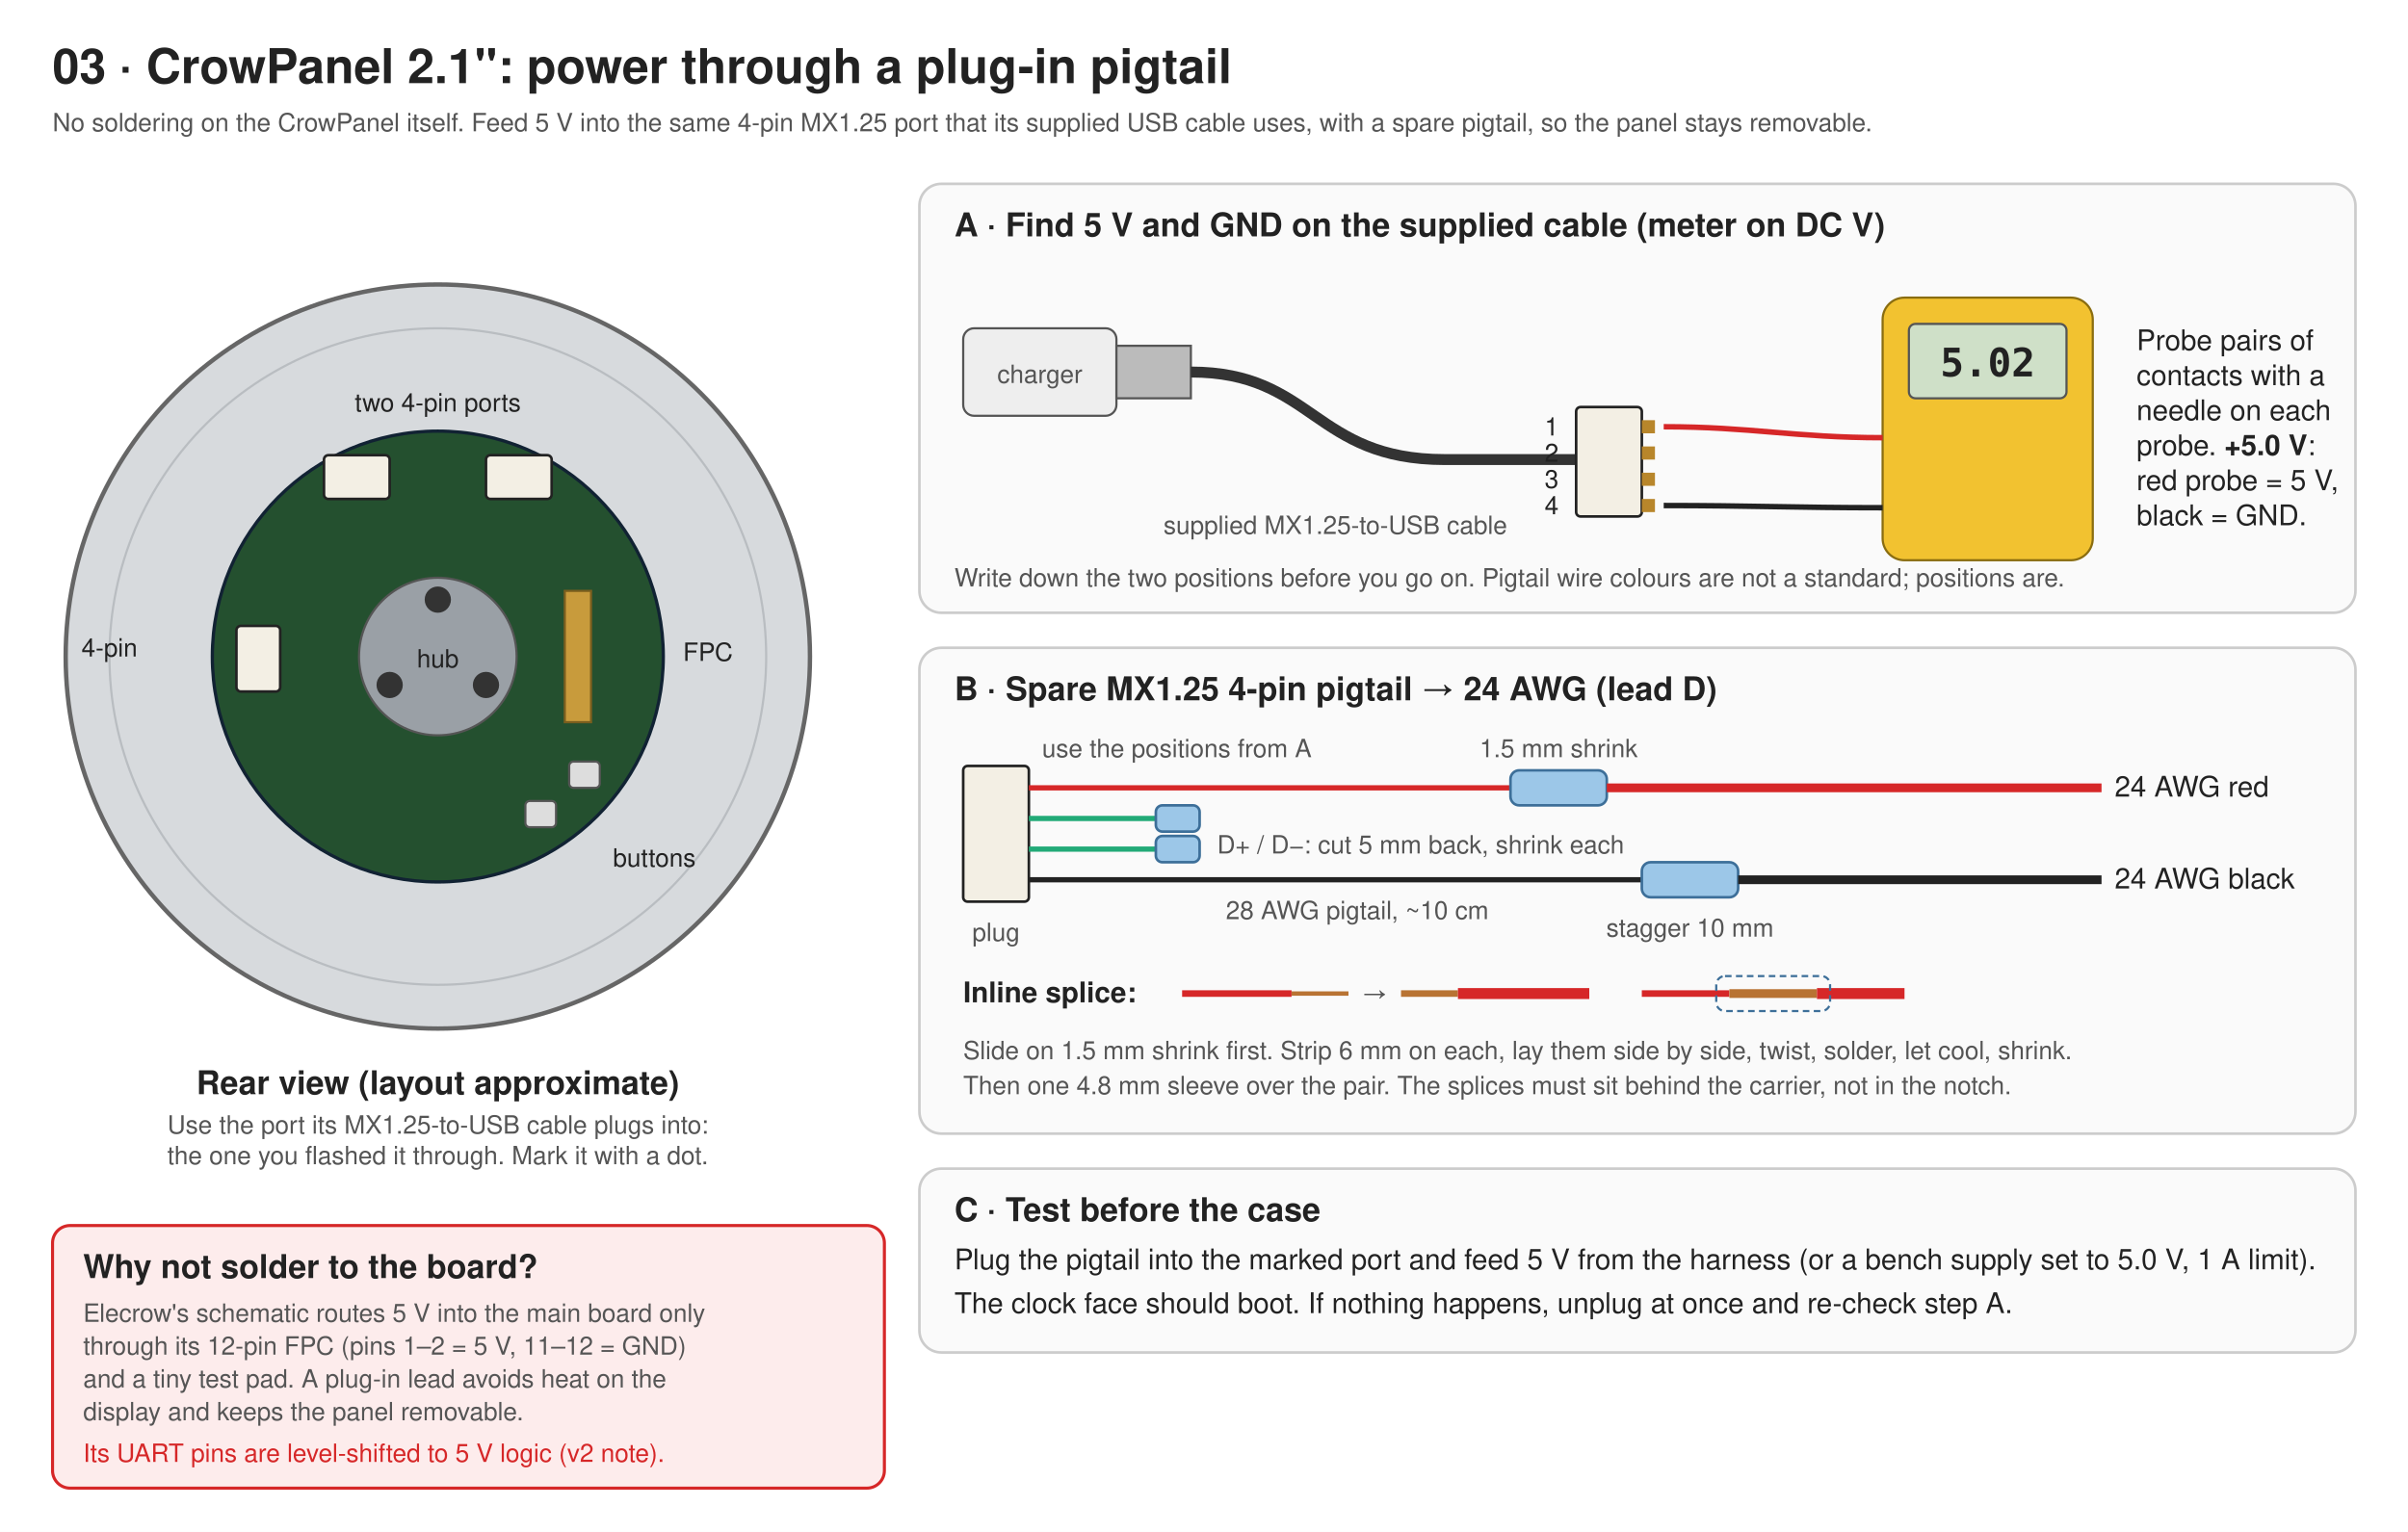
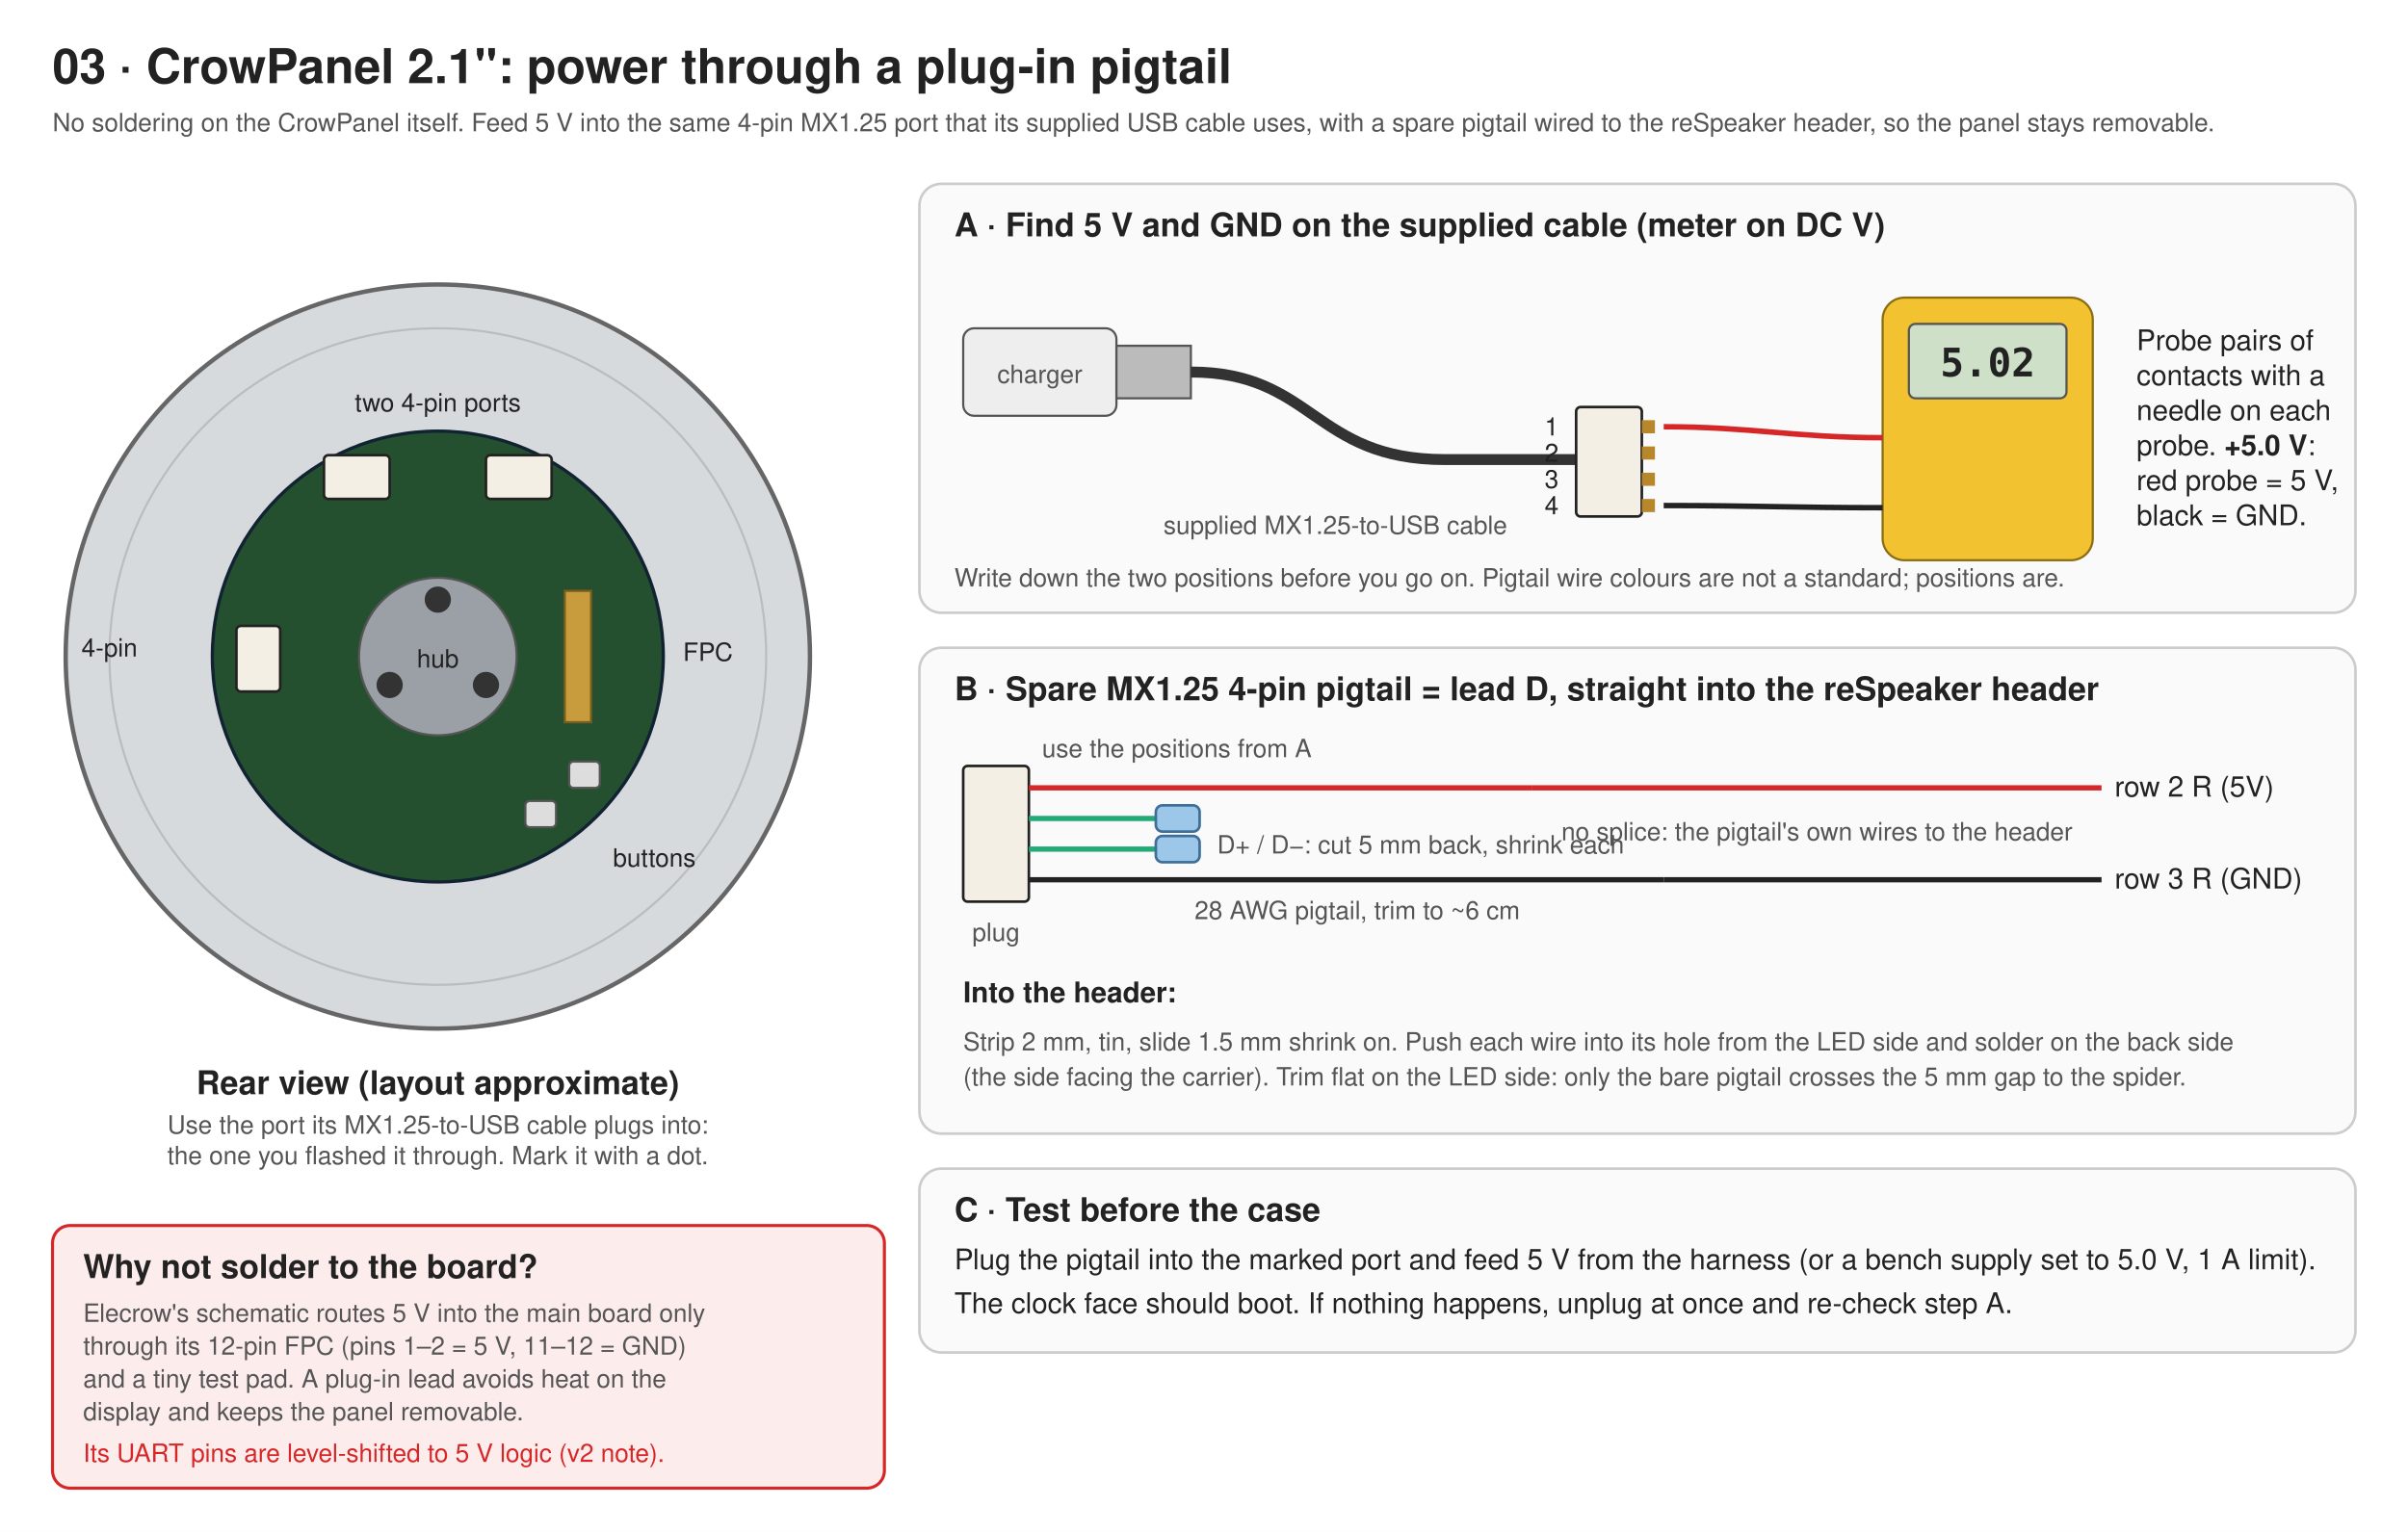
<svg xmlns="http://www.w3.org/2000/svg" viewBox="0 0 1100 700" width="1100" height="700" role="img" aria-label="CrowPanel: power through a plug-in MX1.25 pigtail">
  <style>
  text{font-family:Helvetica,Arial,sans-serif;fill:#222}
  .h{font-size:22px;font-weight:700}
  .b{font-size:15px;font-weight:700}
  .t{font-size:13px}
  .s{font-size:11.5px;fill:#555}
  .wt{fill:#fff}
  .hs{fill:#9cc7e8;stroke:#3d6f99;stroke-width:1.2}
  .warn{fill:#fdecec;stroke:#d62728;stroke-width:1.4}
  .card{fill:#fafafa;stroke:#ccc;stroke-width:1.2}
</style>
  <rect width="1100" height="700" fill="#fff" />
  <text x="24" y="38" class="h">03 · CrowPanel 2.1": power through a plug-in pigtail</text>
-   <text x="24" y="60" class="s">No soldering on the CrowPanel itself. Feed 5 V into the same 4-pin MX1.25 port that its supplied USB cable uses, with a spare pigtail, so the panel stays removable.</text>
+   <text x="24" y="60" class="s">No soldering on the CrowPanel itself. Feed 5 V into the same 4-pin MX1.25 port that its supplied USB cable uses, with a spare pigtail wired to the reSpeaker header, so the panel stays removable.</text>
  <g transform="translate(200,300)">
    <circle r="170" fill="#d7dadd" stroke="#666" stroke-width="2" />
    <circle r="150" fill="none" stroke="#b9bdc1" stroke-width="1" />
    <circle r="103" fill="#24502f" stroke="#123" stroke-width="1.5" />
    <circle r="36" fill="#9aa0a6" stroke="#555" />
    <g fill="#333">
      <circle cx="0" cy="-26" r="6" />
      <circle cx="22" cy="13" r="6" />
      <circle cx="-22" cy="13" r="6" />
    </g>
    <text x="0" y="5" class="s" text-anchor="middle" style="fill:#222">hub</text>
    <g fill="#f3efe4" stroke="#222" stroke-width="1.2">
      <rect x="-52" y="-92" width="30" height="20" rx="2" />
      <rect x="22" y="-92" width="30" height="20" rx="2" />
      <rect x="-92" y="-14" width="20" height="30" rx="2" />
    </g>
    <rect x="58" y="-30" width="12" height="60" fill="#c89b3c" stroke="#7a5e1e" />
    <g fill="#ddd" stroke="#555">
      <rect x="60" y="48" width="14" height="12" rx="2" />
      <rect x="40" y="66" width="14" height="12" rx="2" />
    </g>
    <text x="0" y="-112" class="s" text-anchor="middle" style="fill:#222">two 4-pin ports</text>
    <text x="-150" y="0" class="s" text-anchor="middle" style="fill:#222">4-pin</text>
    <text x="112" y="2" class="s" style="fill:#222">FPC</text>
    <text x="80" y="96" class="s" style="fill:#222">buttons</text>
    <text x="0" y="200" class="b" text-anchor="middle">Rear view (layout approximate)</text>
    <text x="0" y="218" class="s" text-anchor="middle">Use the port its MX1.25-to-USB cable plugs into:</text>
    <text x="0" y="232" class="s" text-anchor="middle">the one you flashed it through. Mark it with a dot.</text>
  </g>
  <rect x="420" y="84" width="656" height="196" rx="10" class="card" />
  <text x="436" y="108" class="b">A · Find 5 V and GND on the supplied cable (meter on DC V)</text>
  <rect x="440" y="150" width="70" height="40" rx="5" fill="#eee" stroke="#555" />
  <text x="475" y="175" class="s" text-anchor="middle">charger</text>
  <rect x="510" y="158" width="34" height="24" fill="#bbb" stroke="#555" />
  <path d="M544 170 C600 170 600 210 660 210 H720" stroke="#333" stroke-width="5" fill="none" />
  <text x="610" y="244" class="s" text-anchor="middle">supplied MX1.25-to-USB cable</text>
  <rect x="720" y="186" width="30" height="50" rx="2" fill="#f3efe4" stroke="#222" stroke-width="1.2" />
  <g fill="#b8862b">
    <rect x="750" y="192" width="6" height="6" />
    <rect x="750" y="204" width="6" height="6" />
    <rect x="750" y="216" width="6" height="6" />
    <rect x="750" y="228" width="6" height="6" />
  </g>
  <g class="s">
    <text x="712" y="199" text-anchor="end">1</text>
    <text x="712" y="211" text-anchor="end">2</text>
    <text x="712" y="223" text-anchor="end">3</text>
    <text x="712" y="235" text-anchor="end">4</text>
  </g>
  <rect x="860" y="136" width="96" height="120" rx="10" fill="#f2c230" stroke="#8a6d10" />
  <rect x="872" y="148" width="72" height="34" rx="3" fill="#cfe0c8" stroke="#555" />
  <text x="908" y="172" text-anchor="middle" style="font-family:Menlo,monospace;font-size:18px;font-weight:700">5.02</text>
  <path d="M860 200 C820 200 800 195 760 195" stroke="#d62728" stroke-width="2.5" fill="none" />
  <path d="M860 232 C820 232 800 231 760 231" stroke="#222" stroke-width="2.5" fill="none" />
  <text x="976" y="160" class="t">Probe pairs of</text>
  <text x="976" y="176" class="t">contacts with a</text>
  <text x="976" y="192" class="t">needle on each</text>
  <text x="976" y="208" class="t">probe. <tspan font-weight="700">+5.0 V</tspan>:</text>
  <text x="976" y="224" class="t">red probe = 5 V,</text>
  <text x="976" y="240" class="t">black = GND.</text>
  <text x="436" y="268" class="s">Write down the two positions before you go on. Pigtail wire colours are not a standard; positions are.</text>
  <rect x="420" y="296" width="656" height="222" rx="10" class="card" />
-   <text x="436" y="320" class="b">B · Spare MX1.25 4-pin pigtail → 24 AWG (lead D)</text>
+   <text x="436" y="320" class="b">B · Spare MX1.25 4-pin pigtail = lead D, straight into the reSpeaker header</text>
  <rect x="440" y="350" width="30" height="62" rx="2" fill="#f3efe4" stroke="#222" stroke-width="1.2" />
  <g stroke-width="2.4" fill="none">
    <path d="M470 360 H700" stroke="#d62728" />
    <path d="M470 374 H530" stroke="#2a7" />
    <path d="M470 388 H530" stroke="#2a7" />
    <path d="M470 402 H760" stroke="#222" />
  </g>
  <rect x="528" y="368" width="20" height="12" rx="3" class="hs" />
  <rect x="528" y="382" width="20" height="12" rx="3" class="hs" />
  <text x="556" y="390" class="s">D+ / D−: cut 5 mm back, shrink each</text>
-   <rect x="690" y="352" width="44" height="16" rx="4" class="hs" />
-   <rect x="750" y="394" width="44" height="16" rx="4" class="hs" />
-   <path d="M734 360 H960" stroke="#d62728" stroke-width="4" />
-   <path d="M794 402 H960" stroke="#222" stroke-width="4" />
-   <text x="712" y="346" class="s" text-anchor="middle">1.5 mm shrink</text>
-   <text x="772" y="428" class="s" text-anchor="middle">stagger 10 mm</text>
-   <text x="966" y="364" class="t">24 AWG red</text>
-   <text x="966" y="406" class="t">24 AWG black</text>
+   <path d="M700 360 H960" stroke="#d62728" stroke-width="2.4" />
+   <path d="M760 402 H960" stroke="#222" stroke-width="2.4" />
+   <text x="830" y="384" class="s" text-anchor="middle">no splice: the pigtail's own wires to the header</text>
+   <text x="966" y="364" class="t">row 2 R (5V)</text>
+   <text x="966" y="406" class="t">row 3 R (GND)</text>
  <text x="455" y="430" class="s" text-anchor="middle">plug</text>
  <text x="476" y="346" class="s">use the positions from A</text>
  <text x="610" y="376" class="s" text-anchor="middle" />
-   <text x="620" y="420" class="s" text-anchor="middle">28 AWG pigtail, ~10 cm</text>
+   <text x="620" y="420" class="s" text-anchor="middle">28 AWG pigtail, trim to ~6 cm</text>
  <g transform="translate(440,446)">
-     <text x="0" y="12" class="t" font-weight="700">Inline splice:</text>
-     <path d="M100 8 H150" stroke="#d62728" stroke-width="3" />
-     <path d="M150 8 H176" stroke="#b87333" stroke-width="2" />
-     <path d="M200 8 H226" stroke="#b87333" stroke-width="3" />
-     <path d="M226 8 H286" stroke="#d62728" stroke-width="5" />
-     <text x="188" y="12" class="s" text-anchor="middle">→</text>
-     <path d="M310 8 H350" stroke="#d62728" stroke-width="3" />
-     <path d="M350 8 H390" stroke="#b87333" stroke-width="4" />
-     <path d="M390 8 H430" stroke="#d62728" stroke-width="5" />
-     <rect x="344" y="0" width="52" height="16" rx="4" fill="none" stroke="#3d6f99" stroke-dasharray="3 2" />
-     <text x="0" y="38" class="s">Slide on 1.5 mm shrink first. Strip 6 mm on each, lay them side by side, twist, solder, let cool, shrink.</text>
-     <text x="0" y="54" class="s">Then one 4.8 mm sleeve over the pair. The splices must sit behind the carrier, not in the notch.</text>
+     <text x="0" y="12" class="t" font-weight="700">Into the header:</text>
+     <text x="0" y="34" class="s">Strip 2 mm, tin, slide 1.5 mm shrink on. Push each wire into its hole from the LED side and solder on the back side</text>
+     <text x="0" y="50" class="s">(the side facing the carrier). Trim flat on the LED side: only the bare pigtail crosses the 5 mm gap to the spider.</text>
  </g>
  <rect x="420" y="534" width="656" height="84" rx="10" class="card" />
  <text x="436" y="558" class="b">C · Test before the case</text>
  <text x="436" y="580" class="t">Plug the pigtail into the marked port and feed 5 V from the harness (or a bench supply set to 5.0 V, 1 A limit).</text>
  <text x="436" y="600" class="t">The clock face should boot. If nothing happens, unplug at once and re-check step A.</text>
  <rect x="24" y="560" width="380" height="120" rx="8" class="warn" />
  <text x="38" y="584" class="b">Why not solder to the board?</text>
  <text x="38" y="604" class="s">Elecrow's schematic routes 5 V into the main board only</text>
  <text x="38" y="619" class="s">through its 12-pin FPC (pins 1–2 = 5 V, 11–12 = GND)</text>
  <text x="38" y="634" class="s">and a tiny test pad. A plug-in lead avoids heat on the</text>
  <text x="38" y="649" class="s">display and keeps the panel removable.</text>
  <text x="38" y="668" class="s" style="fill:#d62728">Its UART pins are level-shifted to 5 V logic (v2 note).</text>
</svg>
